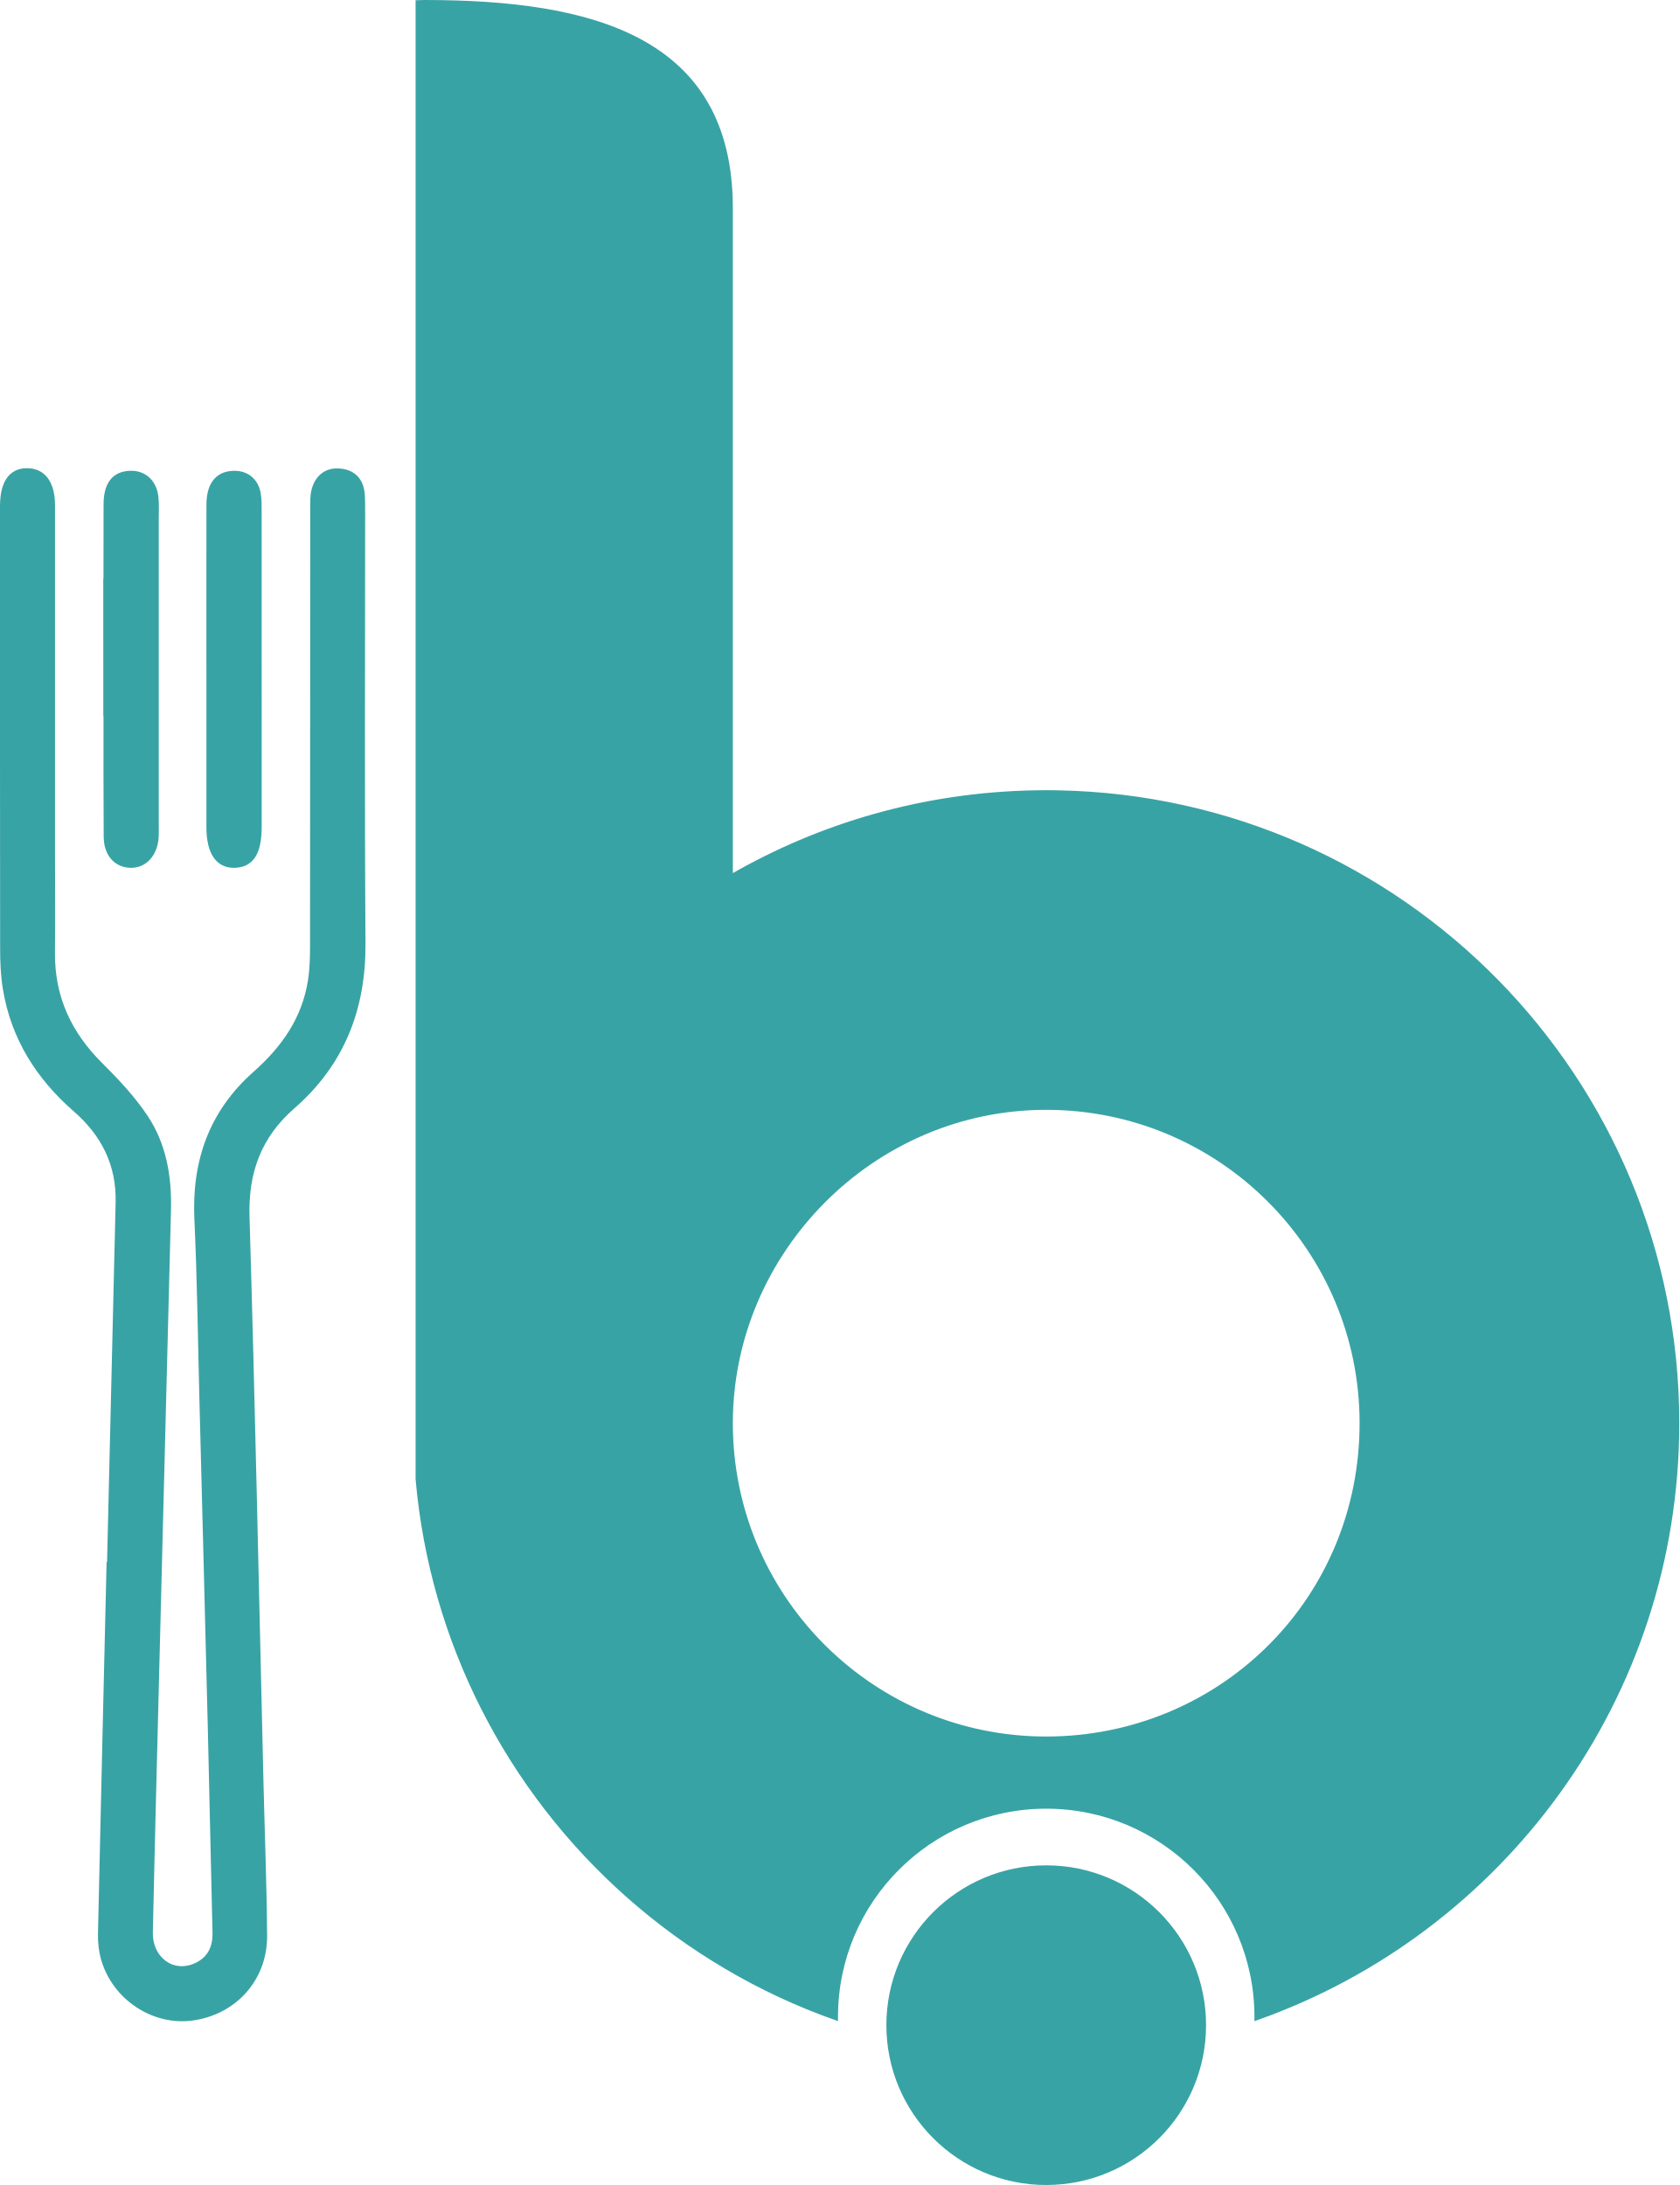
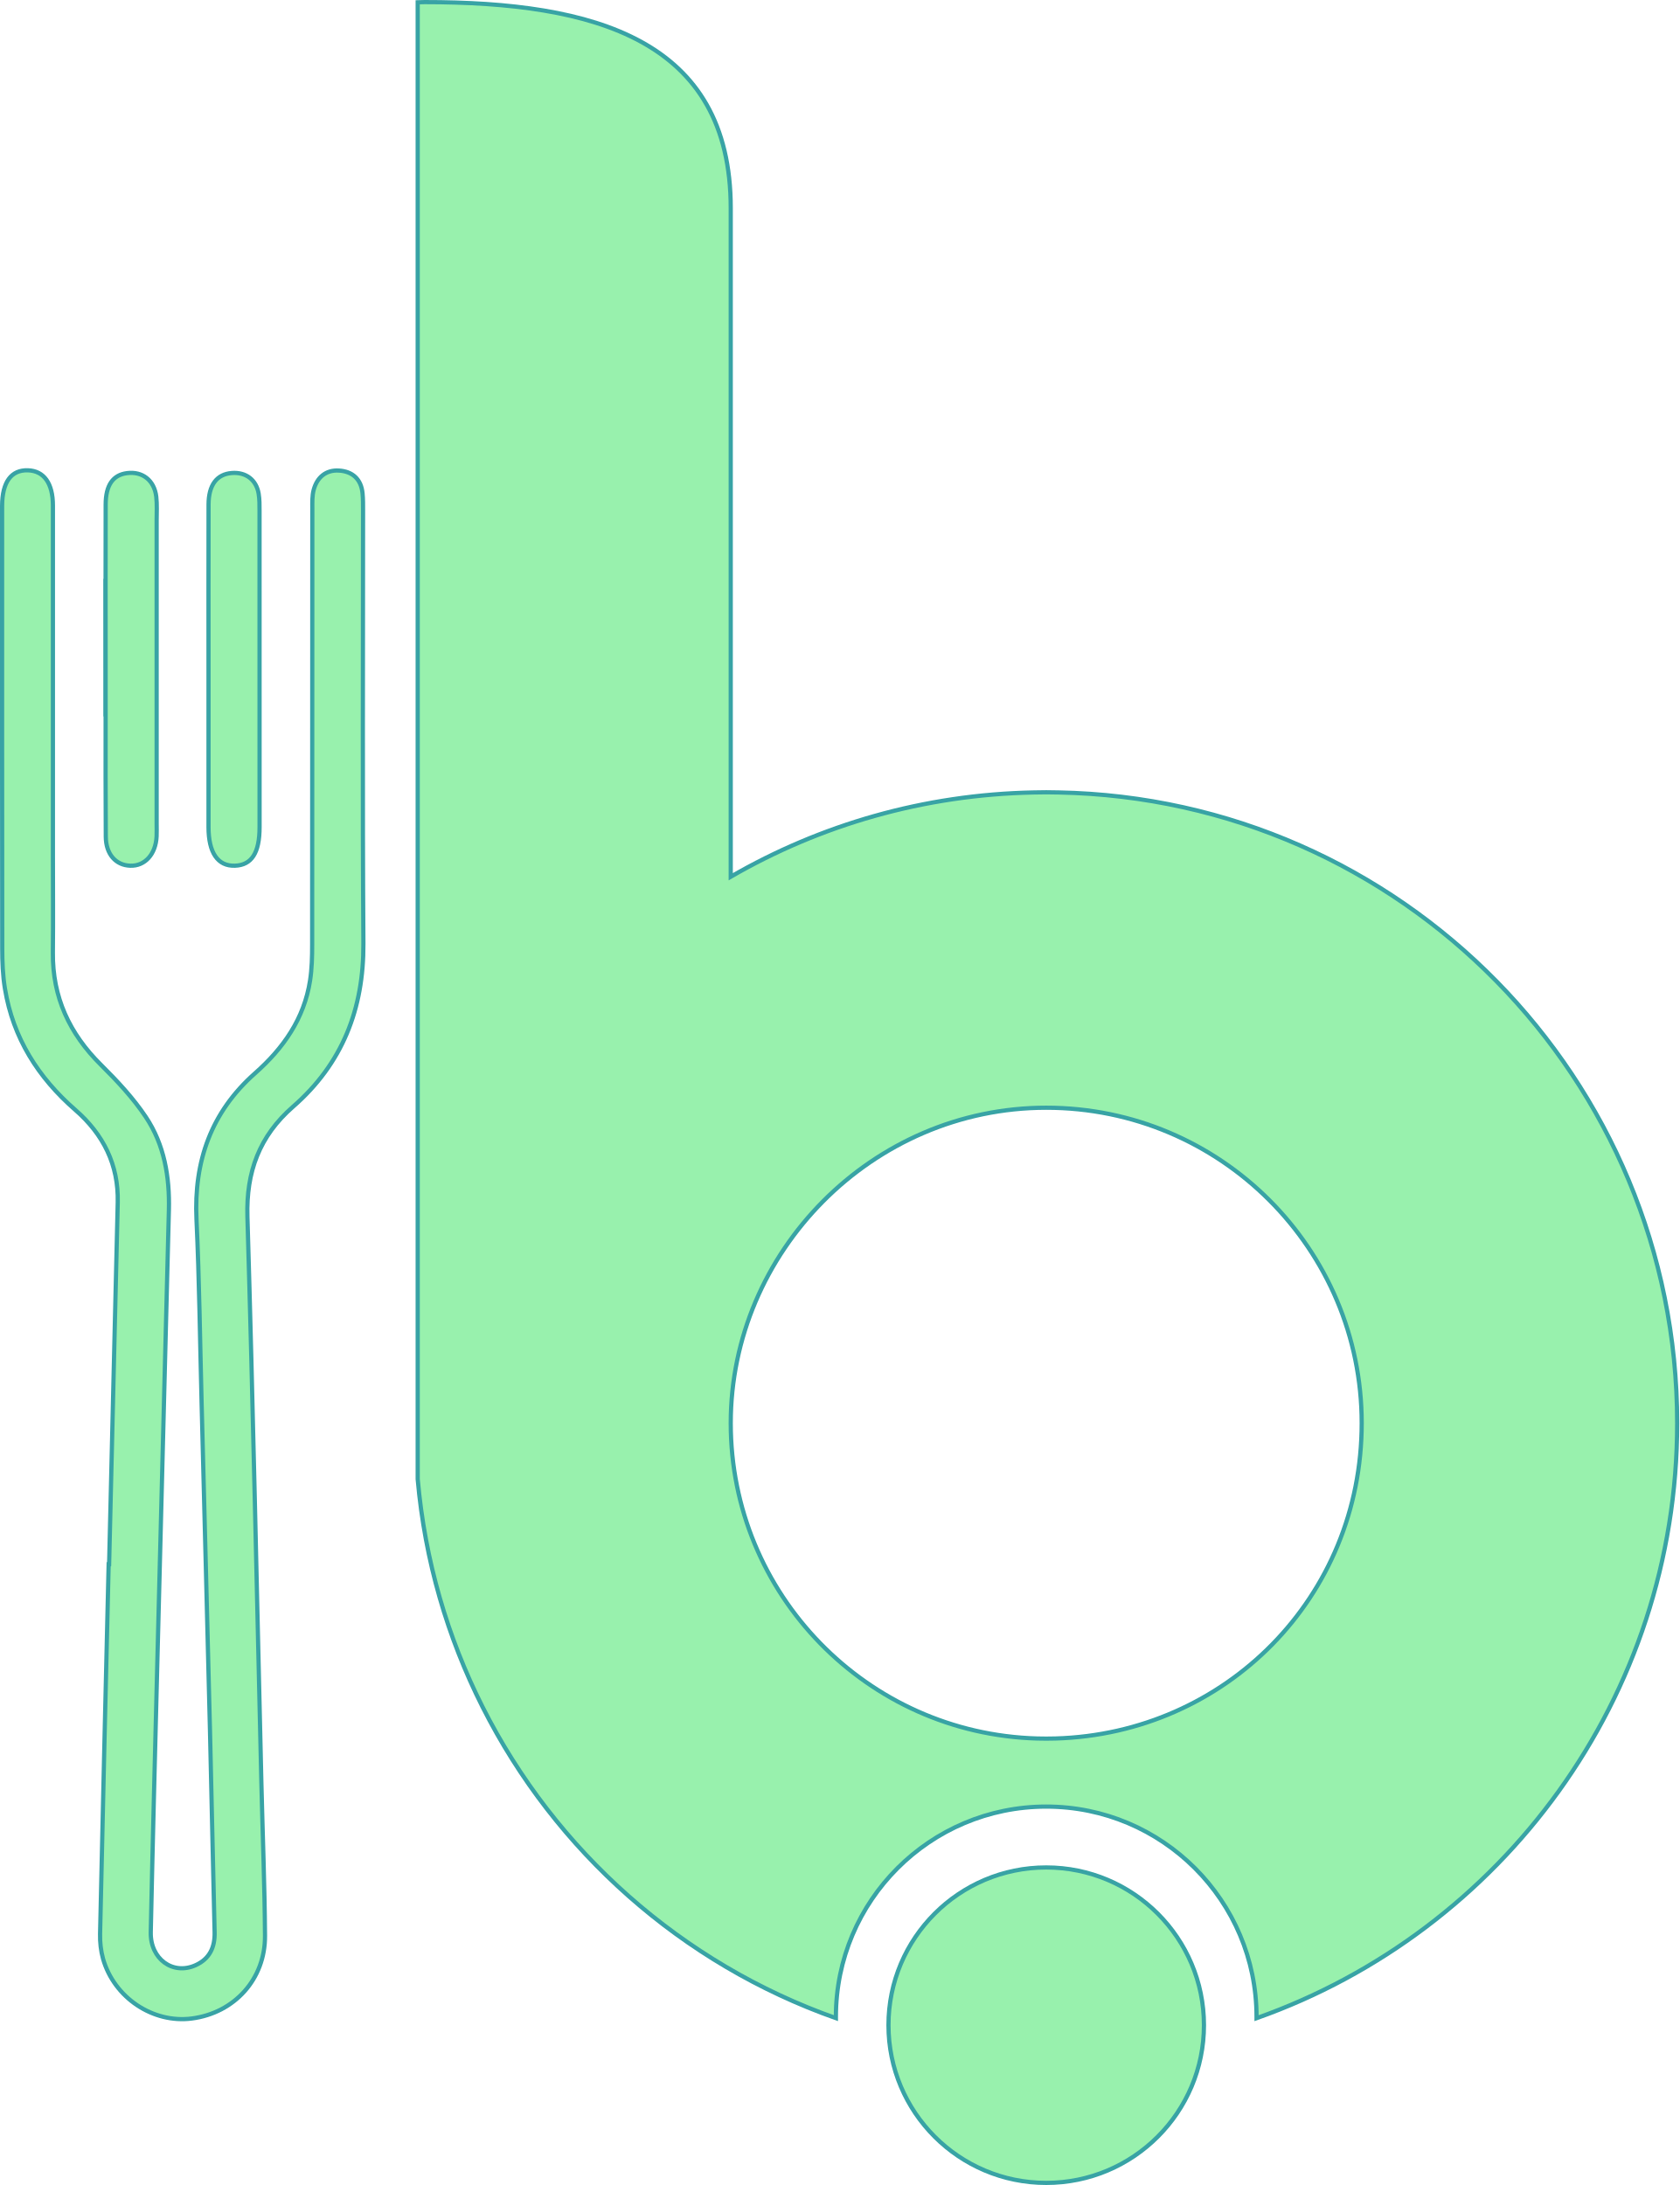
<svg xmlns="http://www.w3.org/2000/svg" id="Layer_2" viewBox="0 0 399.22 519.5">
  <defs>
-     <style>.cls-1,.cls-2,.cls-3{opacity:1;}.cls-4,.cls-2{stroke:#38a3a5;}.cls-4,.cls-2,.cls-3{fill:#38a3a5;stroke-miterlimit:10;}.cls-3{stroke:#38a3a5;}</style>
+     <style>.cls-1,.cls-2,.cls-3{opacity:1;}.cls-4,.cls-2{stroke:#38a3a5;}.cls-4,.cls-2,.cls-3{fill:#98f1ad;stroke-miterlimit:10;}.cls-3{stroke:#38a3a5;}</style>
  </defs>
  <g id="Layer_1-2">
    <path class="cls-2" d="M250.9,413.34c-.72,.02-1.45,.03-2.18,.03s-1.46-.01-2.18-.03c-40.41-1.15-72.82-34.28-72.82-74.97s33.58-75,75-75,75,33.58,75,75-32.41,73.82-72.82,74.97Zm.72-224.93c-.96-.03-1.93-.04-2.9-.04s-1.94,.01-2.9,.04c-26.23,.5-50.82,7.73-72.1,20.04V49.49C173.72,9.3,141.14,.5,100.95,.5c-.56,0-1.1,.02-1.65,.04V351.68c1.7,19.34,7.08,37.63,15.42,54.16,17.3,34.3,47.39,61.05,84,73.99v-.3c0-27.61,22.39-50,50-50s50,22.39,50,50v.31c58.26-20.6,100-76.16,100-141.47,0-81.87-65.6-148.41-147.1-149.96Z" />
    <circle class="cls-3" cx="248.72" cy="481.5" r="37.5" />
    <g class="cls-1">
      <path class="cls-4" d="M25.12,158.89c-.01-7.09-.02-14.18-.02-21.27,0,7.09,0,14.18,.01,21.27v11.44c.01-3.82,.01-7.63,.01-11.44Z" />
      <path class="cls-4" d="M86.39,224.32c.1,15.55-5.01,28.59-16.72,38.8-8.03,7.01-11.16,15.52-10.85,26.16,1.33,44.89,2.25,89.78,3.32,134.67,.29,12.1,.78,24.19,.86,36.29,.07,10.3-7.26,18.34-17.37,19.67-9.24,1.22-18.49-4.92-21.13-14.18-.53-1.89-.75-3.94-.71-5.9,.64-29.31,1.35-58.61,2.04-87.92h.11c.68-28.68,1.38-57.36,2.05-86.04,.21-8.95-3.42-16.17-10.09-21.98-8.84-7.7-14.8-17.11-16.72-28.8-.53-3.17-.65-6.45-.65-9.68-.05-34.93-.03-69.86-.03-104.79v-.37c.03-5.64,2.16-8.56,6.14-8.43,3.81,.12,5.94,3.09,5.94,8.38v83.09c0,7.73,.07,15.47-.01,23.2-.11,10.59,3.95,19.27,11.42,26.67,3.87,3.84,7.67,7.9,10.68,12.41,4.4,6.59,5.68,14.24,5.48,22.13-.95,36.54-1.88,73.07-2.8,109.61-.52,20.7-1.07,41.4-1.51,62.1-.13,6.36,5.27,10.27,10.66,7.83,3.31-1.5,4.62-4.23,4.52-7.87-.41-15.96-.7-31.92-1.1-47.88-.64-25.94-1.32-51.88-1.99-77.81-.38-14.59-.54-29.19-1.22-43.77-.64-13.81,3.48-25.51,13.93-34.74,6.74-5.96,11.66-12.97,13.07-22.02,.44-2.82,.5-5.71,.5-8.57,.03-34.55,.02-69.11,.04-103.66,0-1.49-.06-3.04,.32-4.45,.8-2.97,2.89-4.78,6-4.59,3.22,.19,5.3,2.04,5.62,5.42,.13,1.36,.12,2.74,.12,4.11,0,34.3-.15,68.61,.08,102.91Z" />
      <path class="cls-4" d="M37.24,195.88c0,1,.04,2-.01,2.99-.2,4.23-2.78,7.08-6.27,6.96-3.42-.11-5.79-2.72-5.81-6.92-.06-9.53-.05-19.05-.04-28.58v-11.44c-.01-7.09-.01-14.18-.01-21.27,0-5.88,0-11.75,.02-17.63,0-4.64,1.73-7.07,5.07-7.5,3.67-.48,6.5,1.71,6.96,5.6,.21,1.85,.09,3.74,.09,5.61,.01,24.06,.01,48.12,0,72.18Z" />
      <path class="cls-4" d="M61.71,196.65c0,6.13-1.88,9.04-5.86,9.18-4.07,.14-6.28-3.08-6.28-9.19v-37.78c0-12.96-.02-25.93,.01-38.89,.01-4.68,1.97-7.24,5.54-7.51,3.33-.26,5.82,1.61,6.37,4.92,.22,1.34,.21,2.73,.21,4.1,.01,25.06,.01,50.11,.01,75.17Z" />
    </g>
  </g>
</svg>
